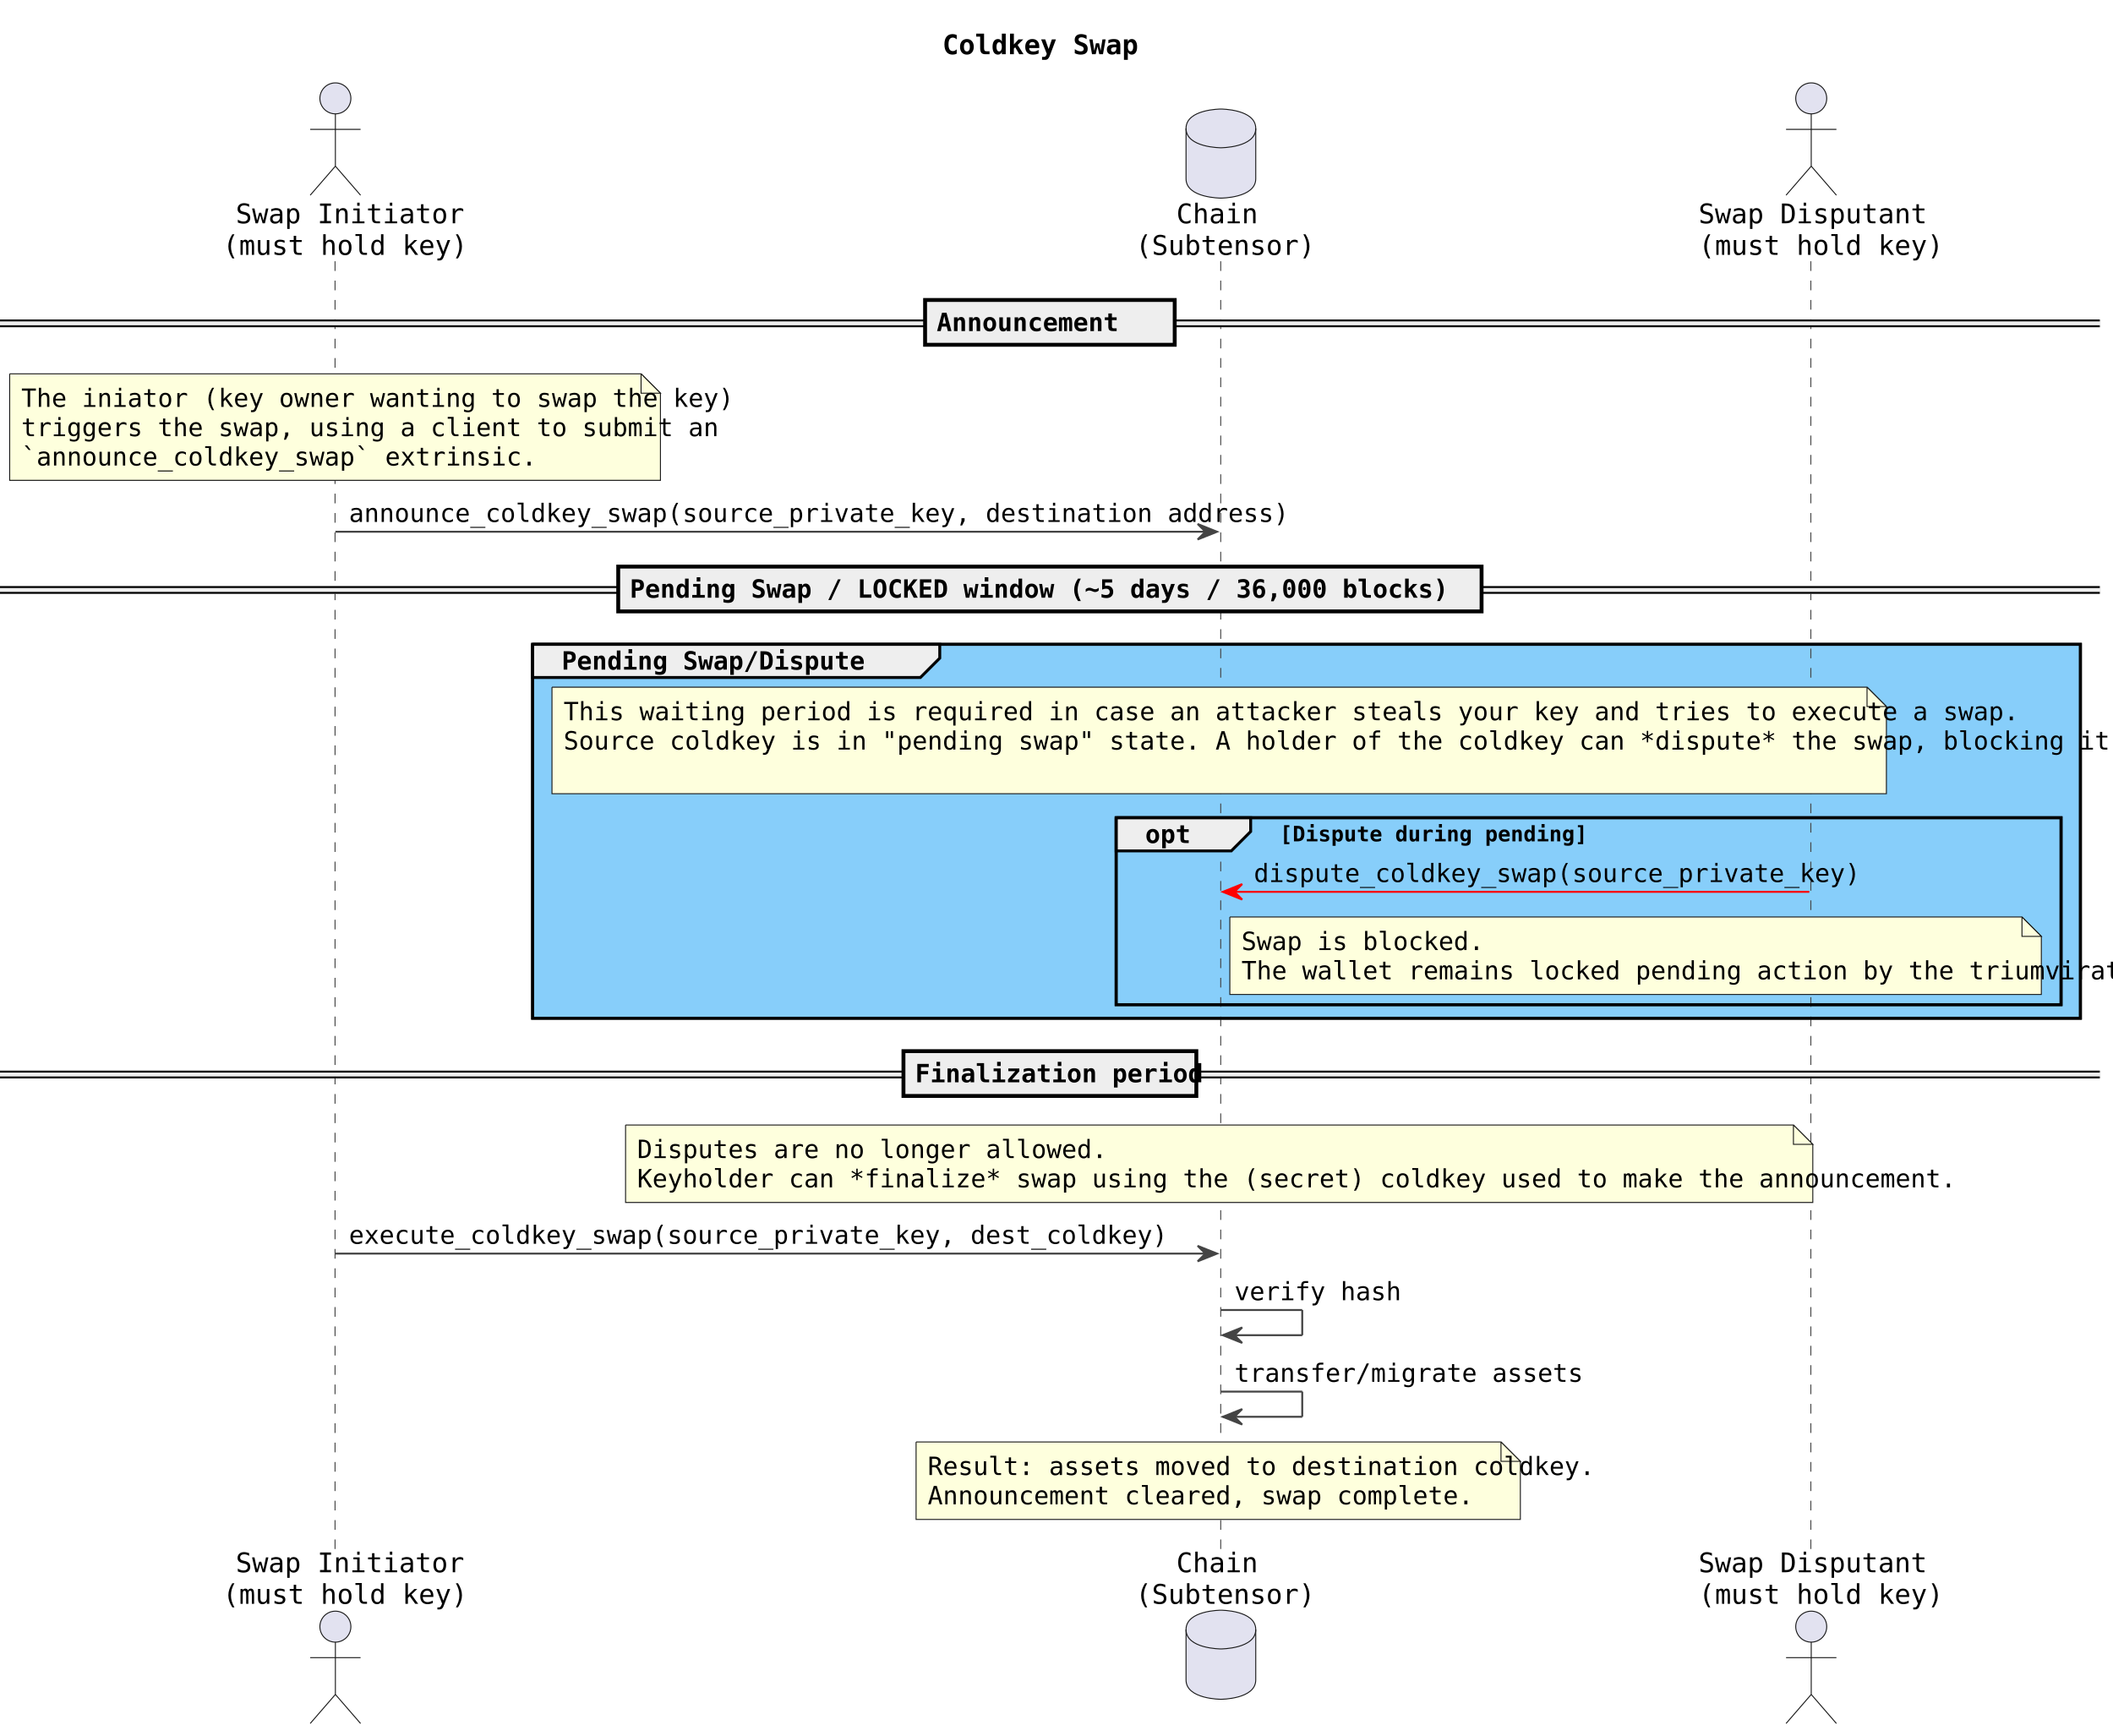
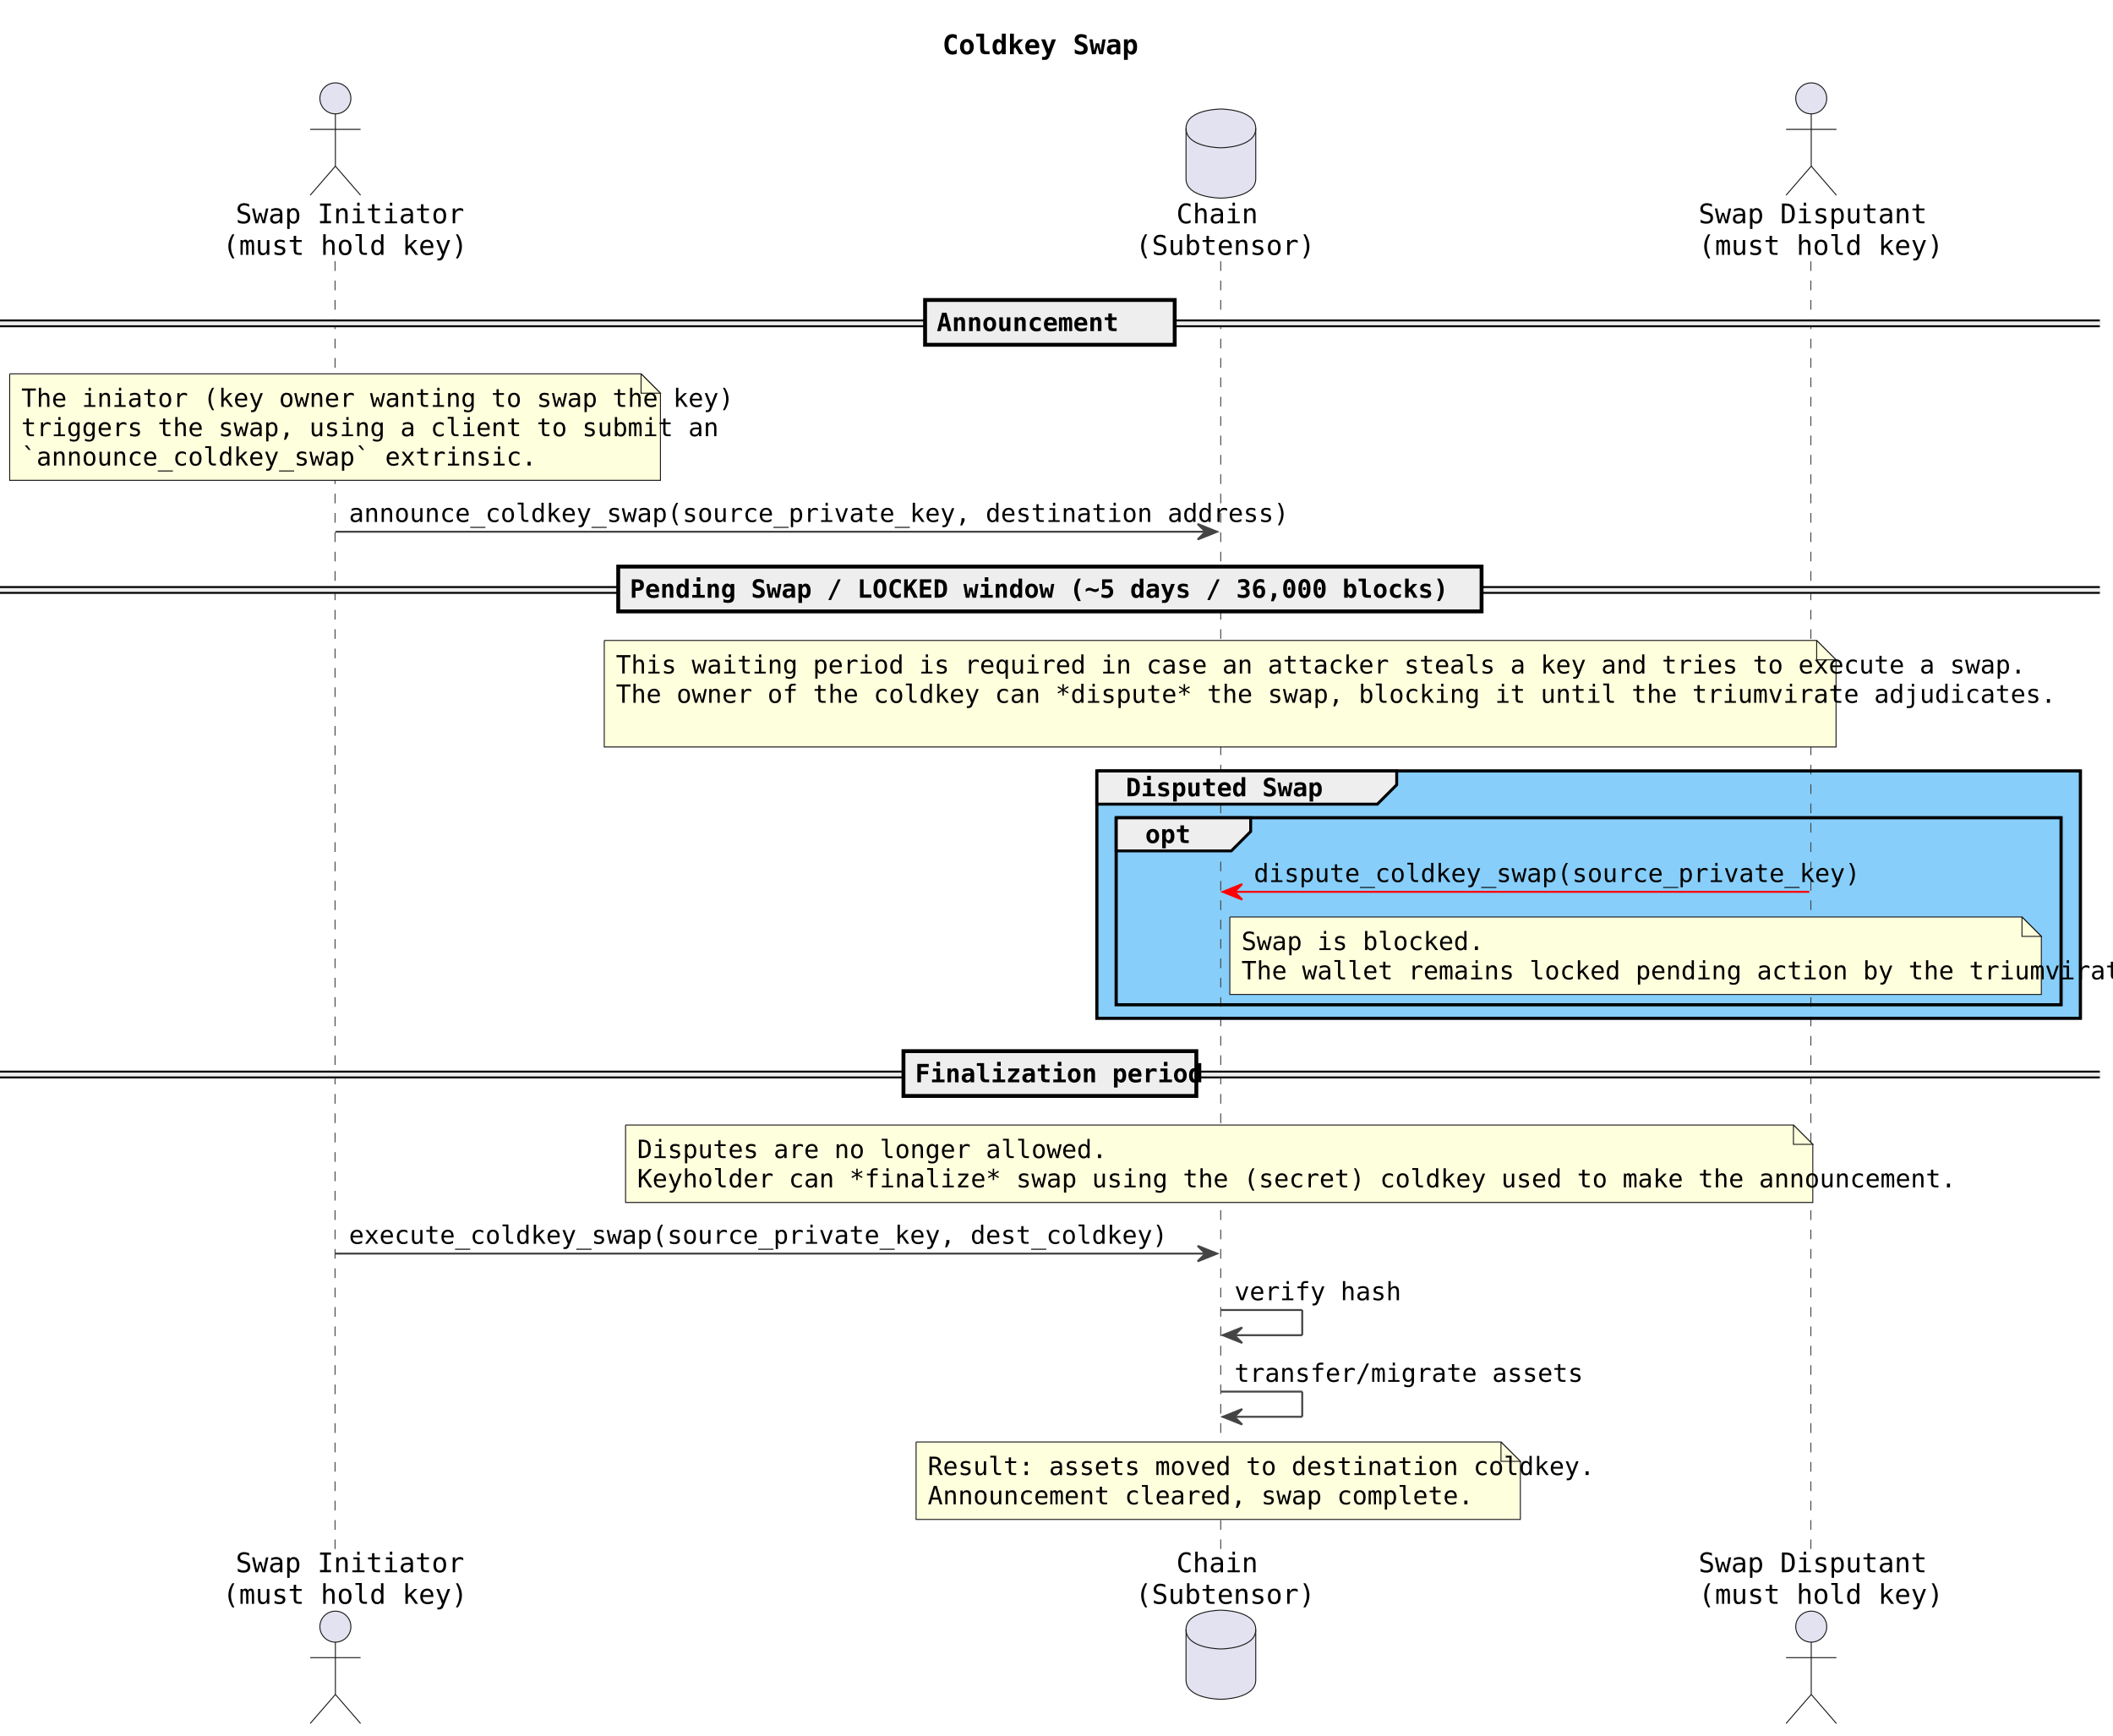
<svg xmlns="http://www.w3.org/2000/svg" contentStyleType="text/css" data-diagram-type="SEQUENCE" height="896px" preserveAspectRatio="none" style="width:1091px;height:896px;background:#FFFFFF;" version="1.1" viewBox="0 0 1091 896" width="1091px" zoomAndPan="magnify">
  <defs />
  <g>
    <text fill="#000000" font-family="Monospace" font-size="14" font-weight="bold" lengthAdjust="spacing" textLength="110.004" x="486.589" y="27.995">Coldkey Swap</text>
-     <rect fill="#87CEFA" height="193.062" style="stroke:#000000;stroke-width:1.5;" width="799.182" x="275" y="332.688" />
+     <rect fill="#87CEFA" height="127.664" style="stroke:#000000;stroke-width:1.5;" width="507.885" x="566.297" y="398.086" />
    <rect fill="none" height="96.531" style="stroke:#000000;stroke-width:1.5;" width="487.885" x="576.297" y="422.219" />
    <g class="participant-lifeline" data-entity-uid="part1" data-qualified-name="KH" id="part1-lifeline">
      <g>
        <rect fill="#000000" fill-opacity="0" height="664.922" width="8" x="169.169" y="134.891" />
        <line style="stroke:#444444;stroke-width:0.5;stroke-dasharray:5,5;" x1="173" x2="173" y1="134.891" y2="799.812" />
      </g>
    </g>
    <g class="participant-lifeline" data-entity-uid="part2" data-qualified-name="C" id="part2-lifeline">
      <g>
        <rect fill="#000000" fill-opacity="0" height="664.922" width="8" x="626.378" y="134.891" />
        <line style="stroke:#444444;stroke-width:0.5;stroke-dasharray:5,5;" x1="630.297" x2="630.297" y1="134.891" y2="799.812" />
      </g>
    </g>
    <g class="participant-lifeline" data-entity-uid="part3" data-qualified-name="D" id="part3-lifeline">
      <g>
        <rect fill="#000000" fill-opacity="0" height="664.922" width="8" x="931.192" y="134.891" />
        <line style="stroke:#444444;stroke-width:0.5;stroke-dasharray:5,5;" x1="934.988" x2="934.988" y1="134.891" y2="799.812" />
      </g>
    </g>
    <g class="participant participant-head" data-entity-uid="part1" data-qualified-name="KH" id="part1-head">
      <text fill="#000000" font-family="Monospace" font-size="14" lengthAdjust="spacing" textLength="96.913" x="121.713" y="115.292">Swap Initiator</text>
      <text fill="#000000" font-family="Monospace" font-size="14" lengthAdjust="spacing" textLength="110.339" x="115" y="131.589">(must hold key)</text>
      <ellipse cx="173.169" cy="50.797" fill="#E2E2F0" rx="8" ry="8" style="stroke:#181818;stroke-width:0.5;" />
      <path d="M173.169,58.797 L173.169,85.797 M160.169,66.797 L186.169,66.797 M173.169,85.797 L160.169,100.797 M173.169,85.797 L186.169,100.797" fill="none" style="stroke:#181818;stroke-width:0.5;" />
    </g>
    <g class="participant participant-tail" data-entity-uid="part1" data-qualified-name="KH" id="part1-tail">
      <text fill="#000000" font-family="Monospace" font-size="14" lengthAdjust="spacing" textLength="96.913" x="121.713" y="811.808">Swap Initiator</text>
      <text fill="#000000" font-family="Monospace" font-size="14" lengthAdjust="spacing" textLength="110.339" x="115" y="828.105">(must hold key)</text>
      <ellipse cx="173.169" cy="839.906" fill="#E2E2F0" rx="8" ry="8" style="stroke:#181818;stroke-width:0.5;" />
      <path d="M173.169,847.906 L173.169,874.906 M160.169,855.906 L186.169,855.906 M173.169,874.906 L160.169,889.906 M173.169,874.906 L186.169,889.906" fill="none" style="stroke:#181818;stroke-width:0.5;" />
    </g>
    <g class="participant participant-head" data-entity-uid="part2" data-qualified-name="C" id="part2-head">
      <text fill="#000000" font-family="Monospace" font-size="14" lengthAdjust="spacing" textLength="39.99" x="607.383" y="115.292">Chain</text>
      <text fill="#000000" font-family="Monospace" font-size="14" lengthAdjust="spacing" textLength="82.161" x="586.297" y="131.589">(Subtensor)</text>
      <path d="M612.378,66.297 C612.378,56.297 630.378,56.297 630.378,56.297 C630.378,56.297 648.378,56.297 648.378,66.297 L648.378,92.297 C648.378,102.297 630.378,102.297 630.378,102.297 C630.378,102.297 612.378,102.297 612.378,92.297 L612.378,66.297" fill="#E2E2F0" style="stroke:#181818;stroke-width:0.5;" />
      <path d="M612.378,66.297 C612.378,76.297 630.378,76.297 630.378,76.297 C630.378,76.297 648.378,76.297 648.378,66.297" fill="none" style="stroke:#181818;stroke-width:0.5;" />
    </g>
    <g class="participant participant-tail" data-entity-uid="part2" data-qualified-name="C" id="part2-tail">
      <text fill="#000000" font-family="Monospace" font-size="14" lengthAdjust="spacing" textLength="39.99" x="607.383" y="811.808">Chain</text>
      <text fill="#000000" font-family="Monospace" font-size="14" lengthAdjust="spacing" textLength="82.161" x="586.297" y="828.105">(Subtensor)</text>
      <path d="M612.378,841.406 C612.378,831.406 630.378,831.406 630.378,831.406 C630.378,831.406 648.378,831.406 648.378,841.406 L648.378,867.406 C648.378,877.406 630.378,877.406 630.378,877.406 C630.378,877.406 612.378,877.406 612.378,867.406 L612.378,841.406" fill="#E2E2F0" style="stroke:#181818;stroke-width:0.5;" />
      <path d="M612.378,841.406 C612.378,851.406 630.378,851.406 630.378,851.406 C630.378,851.406 648.378,851.406 648.378,841.406" fill="none" style="stroke:#181818;stroke-width:0.5;" />
    </g>
    <g class="participant participant-head" data-entity-uid="part3" data-qualified-name="D" id="part3-head">
      <text fill="#000000" font-family="Monospace" font-size="14" lengthAdjust="spacing" textLength="110.407" x="876.988" y="115.292">Swap Disputant</text>
      <text fill="#000000" font-family="Monospace" font-size="14" lengthAdjust="spacing" textLength="110.339" x="877.023" y="131.589">(must hold key)</text>
      <ellipse cx="935.192" cy="50.797" fill="#E2E2F0" rx="8" ry="8" style="stroke:#181818;stroke-width:0.5;" />
      <path d="M935.192,58.797 L935.192,85.797 M922.192,66.797 L948.192,66.797 M935.192,85.797 L922.192,100.797 M935.192,85.797 L948.192,100.797" fill="none" style="stroke:#181818;stroke-width:0.5;" />
    </g>
    <g class="participant participant-tail" data-entity-uid="part3" data-qualified-name="D" id="part3-tail">
      <text fill="#000000" font-family="Monospace" font-size="14" lengthAdjust="spacing" textLength="110.407" x="876.988" y="811.808">Swap Disputant</text>
      <text fill="#000000" font-family="Monospace" font-size="14" lengthAdjust="spacing" textLength="110.339" x="877.023" y="828.105">(must hold key)</text>
      <ellipse cx="935.192" cy="839.906" fill="#E2E2F0" rx="8" ry="8" style="stroke:#181818;stroke-width:0.5;" />
      <path d="M935.192,847.906 L935.192,874.906 M922.192,855.906 L948.192,855.906 M935.192,874.906 L922.192,889.906 M935.192,874.906 L948.192,889.906" fill="none" style="stroke:#181818;stroke-width:0.5;" />
    </g>
    <rect fill="#EEEEEE" height="3" style="stroke:#EEEEEE;stroke-width:1;" width="1084.182" x="0" y="165.457" />
    <line style="stroke:#000000;stroke-width:1;" x1="0" x2="1084.182" y1="165.457" y2="165.457" />
    <line style="stroke:#000000;stroke-width:1;" x1="0" x2="1084.182" y1="168.457" y2="168.457" />
    <rect fill="#EEEEEE" height="23.133" style="stroke:#000000;stroke-width:2;" width="128.893" x="477.645" y="154.891" />
    <text fill="#000000" font-family="Monospace" font-size="13" font-weight="bold" lengthAdjust="spacing" textLength="110.367" x="483.645" y="170.958">Announcement</text>
    <path d="M5,193.023 L5,248.023 L341,248.023 L341,203.023 L331,193.023 L5,193.023" fill="#FEFFDD" style="stroke:#181818;stroke-width:0.5;" />
    <path d="M331,193.023 L331,203.023 L341,203.023 L331,193.023" fill="#FEFFDD" style="stroke:#181818;stroke-width:0.5;" />
    <text fill="#000000" font-family="Monospace" font-size="13" lengthAdjust="spacing" textLength="315.859" x="11" y="210.09">The iniator (key owner wanting to swap the key)</text>
    <text fill="#000000" font-family="Monospace" font-size="13" lengthAdjust="spacing" textLength="295.502" x="11" y="225.223">triggers the swap, using a client to submit an</text>
    <text fill="#000000" font-family="Monospace" font-size="13" lengthAdjust="spacing" textLength="237.612" x="11" y="240.356">`announce_coldkey_swap` extrinsic.</text>
    <g class="message" data-entity-1="part1" data-entity-2="part2" id="msg1">
      <polygon fill="#444444" points="618.378,270.555,628.378,274.555,618.378,278.555,622.378,274.555" style="stroke:#444444;stroke-width:1;" />
      <line style="stroke:#444444;stroke-width:1;" x1="173.169" x2="624.378" y1="274.555" y2="274.555" />
      <text fill="#000000" font-family="Monospace" font-size="13" lengthAdjust="spacing" textLength="433.209" x="180.169" y="269.489">announce_coldkey_swap(source_private_key, destination address)</text>
    </g>
    <rect fill="#EEEEEE" height="3" style="stroke:#EEEEEE;stroke-width:1;" width="1084.182" x="0" y="303.121" />
    <line style="stroke:#000000;stroke-width:1;" x1="0" x2="1084.182" y1="303.121" y2="303.121" />
    <line style="stroke:#000000;stroke-width:1;" x1="0" x2="1084.182" y1="306.121" y2="306.121" />
    <rect fill="#EEEEEE" height="23.133" style="stroke:#000000;stroke-width:2;" width="445.774" x="319.204" y="292.555" />
    <text fill="#000000" font-family="Monospace" font-size="13" font-weight="bold" lengthAdjust="spacing" textLength="427.248" x="325.204" y="308.622">Pending Swap / LOCKED window (~5 days / 36,000 blocks)</text>
-     <path d="M275,332.688 L485.223,332.688 L485.223,339.82 L475.223,349.82 L275,349.82 L275,332.688" fill="#EEEEEE" style="stroke:#000000;stroke-width:1.5;" />
-     <rect fill="none" height="193.062" style="stroke:#000000;stroke-width:1.5;" width="799.182" x="275" y="332.688" />
-     <text fill="#000000" font-family="Monospace" font-size="13" font-weight="bold" lengthAdjust="spacing" textLength="165.223" x="290" y="345.754">Pending Swap/Dispute</text>
-     <path d="M285,354.82 L285,409.82 L974,409.82 L974,364.82 L964,354.82 L285,354.82" fill="#FEFFDD" style="stroke:#181818;stroke-width:0.5;" />
-     <path d="M964,354.82 L964,364.82 L974,364.82 L964,354.82" fill="#FEFFDD" style="stroke:#181818;stroke-width:0.5;" />
-     <text fill="#000000" font-family="Monospace" font-size="13" lengthAdjust="spacing" textLength="618.046" x="291" y="371.887">This waiting period is required in case an attacker steals your key and tries to execute a swap.</text>
-     <text fill="#000000" font-family="Monospace" font-size="13" lengthAdjust="spacing" textLength="668.542" x="291" y="387.02">Source coldkey is in "pending swap" state. A holder of the coldkey can *dispute* the swap, blocking it.</text>
-     <text fill="#000000" font-family="Monospace" font-size="13" lengthAdjust="spacing" textLength="4.132" x="291" y="402.153"> </text>
+     <path d="M312,330.688 L312,385.688 L948,385.688 L948,340.688 L938,330.688 L312,330.688" fill="#FEFFDD" style="stroke:#181818;stroke-width:0.5;" />
+     <path d="M938,330.688 L938,340.688 L948,340.688 L938,330.688" fill="#FEFFDD" style="stroke:#181818;stroke-width:0.5;" />
+     <text fill="#000000" font-family="Monospace" font-size="13" lengthAdjust="spacing" textLength="596.781" x="318" y="347.754">This waiting period is required in case an attacker steals a key and tries to execute a swap.</text>
+     <text fill="#000000" font-family="Monospace" font-size="13" lengthAdjust="spacing" textLength="615.069" x="318" y="362.887">The owner of the coldkey can *dispute* the swap, blocking it until the triumvirate adjudicates.</text>
+     <text fill="#000000" font-family="Monospace" font-size="13" lengthAdjust="spacing" textLength="4.132" x="318" y="378.02"> </text>
+     <path d="M566.297,398.086 L721.156,398.086 L721.156,405.219 L711.156,415.219 L566.297,415.219 L566.297,398.086" fill="#EEEEEE" style="stroke:#000000;stroke-width:1.5;" />
+     <rect fill="none" height="127.664" style="stroke:#000000;stroke-width:1.5;" width="507.885" x="566.297" y="398.086" />
+     <text fill="#000000" font-family="Monospace" font-size="13" font-weight="bold" lengthAdjust="spacing" textLength="109.859" x="581.297" y="411.153">Disputed Swap</text>
    <path d="M576.297,422.219 L645.749,422.219 L645.749,429.352 L635.749,439.352 L576.297,439.352 L576.297,422.219" fill="#EEEEEE" style="stroke:#000000;stroke-width:1.5;" />
    <rect fill="none" height="96.531" style="stroke:#000000;stroke-width:1.5;" width="487.885" x="576.297" y="422.219" />
    <text fill="#000000" font-family="Monospace" font-size="13" font-weight="bold" lengthAdjust="spacing" textLength="24.451" x="591.297" y="435.286">opt</text>
-     <text fill="#000000" font-family="Monospace" font-size="11" font-weight="bold" lengthAdjust="spacing" textLength="156.707" x="660.749" y="434.429">[Dispute during pending]</text>
    <g class="message" data-entity-1="part3" data-entity-2="part2" id="msg2">
      <polygon fill="#FF0000" points="641.378,456.484,631.378,460.484,641.378,464.484,637.378,460.484" style="stroke:#FF0000;stroke-width:1;" />
      <line style="stroke:#FF0000;stroke-width:1;" x1="635.378" x2="934.192" y1="460.484" y2="460.484" />
      <text fill="#000000" font-family="Monospace" font-size="13" lengthAdjust="spacing" textLength="280.814" x="647.378" y="455.418">dispute_coldkey_swap(source_private_key)</text>
    </g>
    <path d="M635,473.484 L635,513.484 L1054,513.484 L1054,483.484 L1044,473.484 L635,473.484" fill="#FEFFDD" style="stroke:#181818;stroke-width:0.5;" />
    <path d="M1044,473.484 L1044,483.484 L1054,483.484 L1044,473.484" fill="#FEFFDD" style="stroke:#181818;stroke-width:0.5;" />
    <text fill="#000000" font-family="Monospace" font-size="13" lengthAdjust="spacing" textLength="108.627" x="641" y="490.551">Swap is blocked.</text>
    <text fill="#000000" font-family="Monospace" font-size="13" lengthAdjust="spacing" textLength="398.182" x="641" y="505.684">The wallet remains locked pending action by the triumvirate.</text>
    <rect fill="#EEEEEE" height="3" style="stroke:#EEEEEE;stroke-width:1;" width="1084.182" x="0" y="553.316" />
    <line style="stroke:#000000;stroke-width:1;" x1="0" x2="1084.182" y1="553.316" y2="553.316" />
    <line style="stroke:#000000;stroke-width:1;" x1="0" x2="1084.182" y1="556.316" y2="556.316" />
    <rect fill="#EEEEEE" height="23.133" style="stroke:#000000;stroke-width:2;" width="151.224" x="466.479" y="542.75" />
    <text fill="#000000" font-family="Monospace" font-size="13" font-weight="bold" lengthAdjust="spacing" textLength="137.224" x="472.479" y="558.817">Finalization period</text>
    <path d="M323,580.883 L323,620.883 L936,620.883 L936,590.883 L926,580.883 L323,580.883" fill="#FEFFDD" style="stroke:#181818;stroke-width:0.5;" />
    <path d="M926,580.883 L926,590.883 L936,590.883 L926,580.883" fill="#FEFFDD" style="stroke:#181818;stroke-width:0.5;" />
    <text fill="#000000" font-family="Monospace" font-size="13" lengthAdjust="spacing" textLength="206.343" x="329" y="597.95">Disputes are no longer allowed.</text>
    <text fill="#000000" font-family="Monospace" font-size="13" lengthAdjust="spacing" textLength="592.712" x="329" y="613.082">Keyholder can *finalize* swap using the (secret) coldkey used to make the announcement.</text>
    <g class="message" data-entity-1="part1" data-entity-2="part2" id="msg3">
      <polygon fill="#444444" points="618.378,643.281,628.378,647.281,618.378,651.281,622.378,647.281" style="stroke:#444444;stroke-width:1;" />
      <line style="stroke:#444444;stroke-width:1;" x1="173.169" x2="624.378" y1="647.281" y2="647.281" />
      <text fill="#000000" font-family="Monospace" font-size="13" lengthAdjust="spacing" textLength="377.832" x="180.169" y="642.215">execute_coldkey_swap(source_private_key, dest_coldkey)</text>
    </g>
    <g class="message" data-entity-1="part2" data-entity-2="part2" id="msg4">
      <line style="stroke:#444444;stroke-width:1;" x1="630.378" x2="672.378" y1="676.414" y2="676.414" />
      <line style="stroke:#444444;stroke-width:1;" x1="672.378" x2="672.378" y1="676.414" y2="689.414" />
      <line style="stroke:#444444;stroke-width:1;" x1="631.378" x2="672.378" y1="689.414" y2="689.414" />
      <polygon fill="#444444" points="641.378,685.414,631.378,689.414,641.378,693.414,637.378,689.414" style="stroke:#444444;stroke-width:1;" />
      <text fill="#000000" font-family="Monospace" font-size="13" lengthAdjust="spacing" textLength="72.268" x="637.378" y="671.348">verify hash</text>
    </g>
    <g class="message" data-entity-1="part2" data-entity-2="part2" id="msg5">
      <line style="stroke:#444444;stroke-width:1;" x1="630.378" x2="672.378" y1="718.547" y2="718.547" />
      <line style="stroke:#444444;stroke-width:1;" x1="672.378" x2="672.378" y1="718.547" y2="731.547" />
      <line style="stroke:#444444;stroke-width:1;" x1="631.378" x2="672.378" y1="731.547" y2="731.547" />
      <polygon fill="#444444" points="641.378,727.547,631.378,731.547,641.378,735.547,637.378,731.547" style="stroke:#444444;stroke-width:1;" />
      <text fill="#000000" font-family="Monospace" font-size="13" lengthAdjust="spacing" textLength="152.166" x="637.378" y="713.481">transfer/migrate assets</text>
    </g>
    <path d="M473,744.547 L473,784.547 L785,784.547 L785,754.547 L775,744.547 L473,744.547" fill="#FEFFDD" style="stroke:#181818;stroke-width:0.5;" />
    <path d="M775,744.547 L775,754.547 L785,754.547 L775,744.547" fill="#FEFFDD" style="stroke:#181818;stroke-width:0.5;" />
    <text fill="#000000" font-family="Monospace" font-size="13" lengthAdjust="spacing" textLength="291.941" x="479" y="761.614">Result: assets moved to destination coldkey.</text>
    <text fill="#000000" font-family="Monospace" font-size="13" lengthAdjust="spacing" textLength="262.272" x="479" y="776.747">Announcement cleared, swap complete.</text>
  </g>
</svg>
